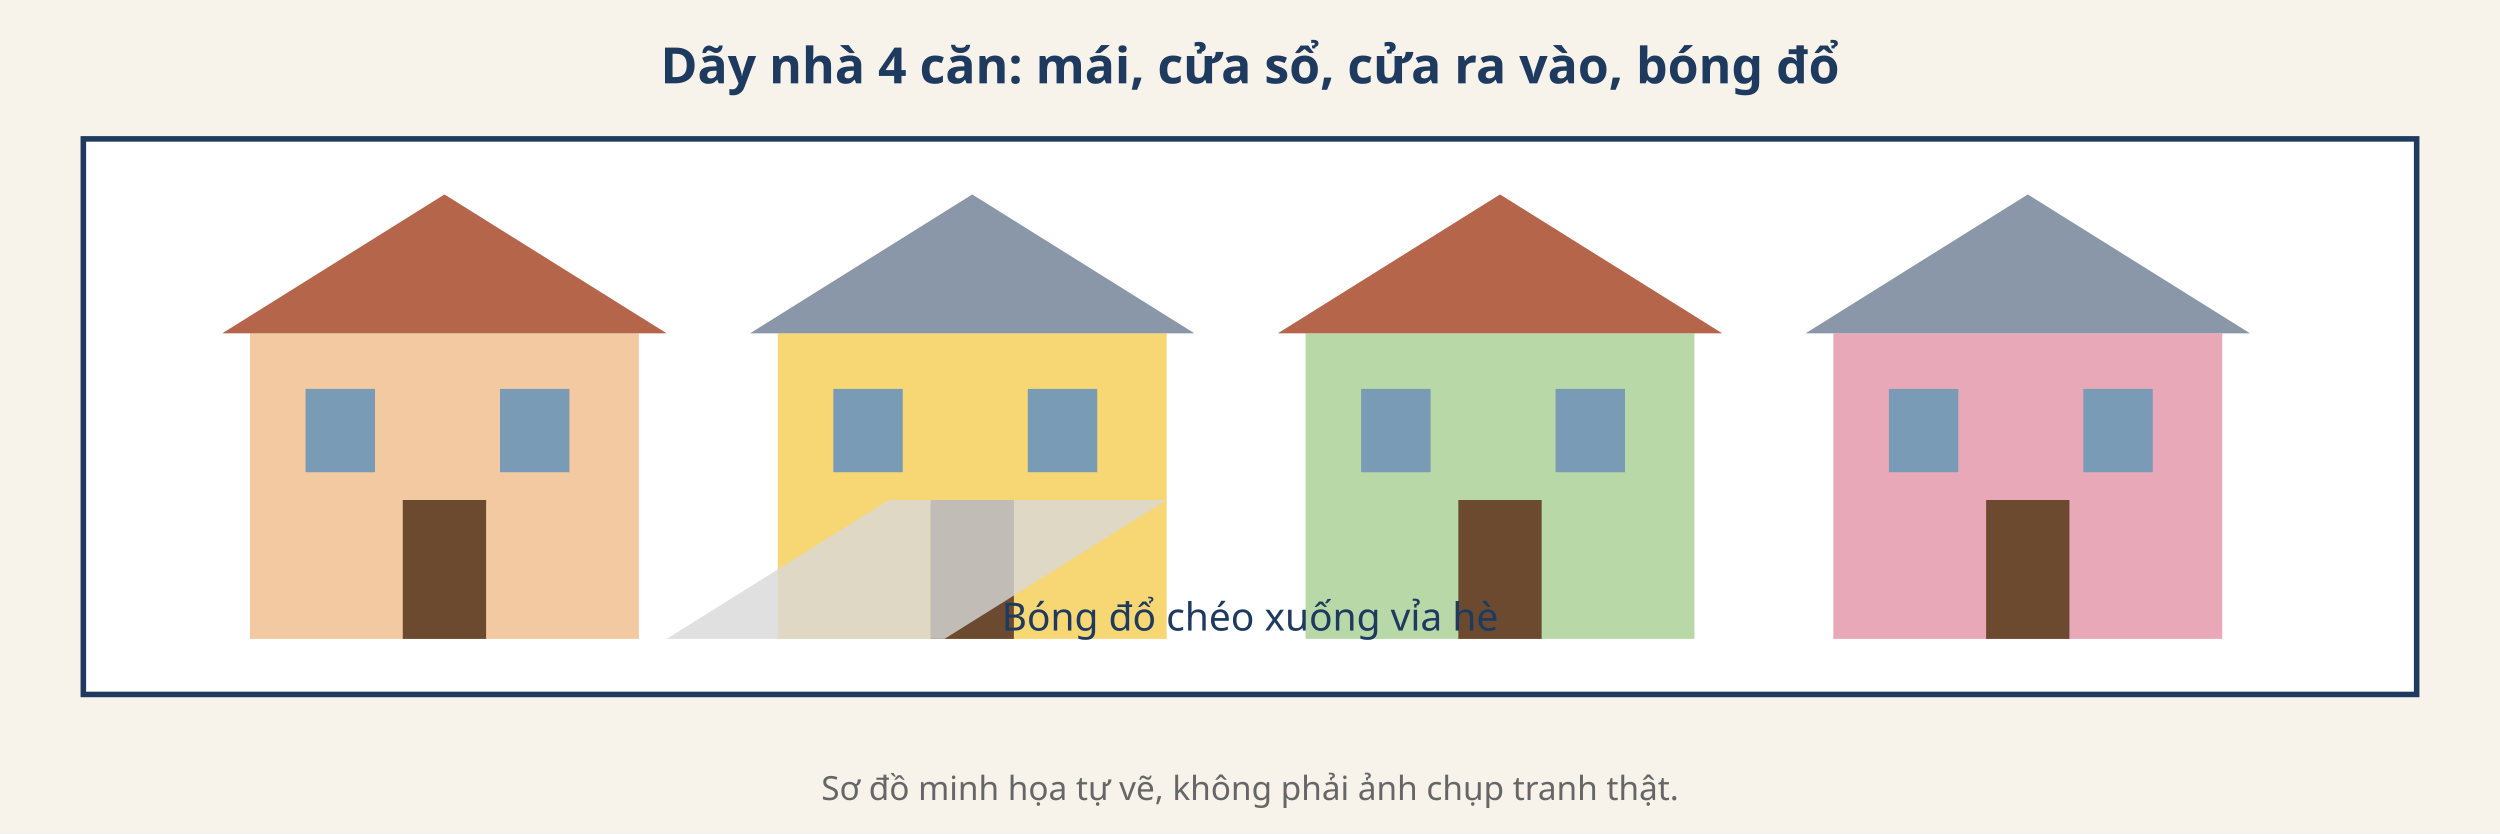
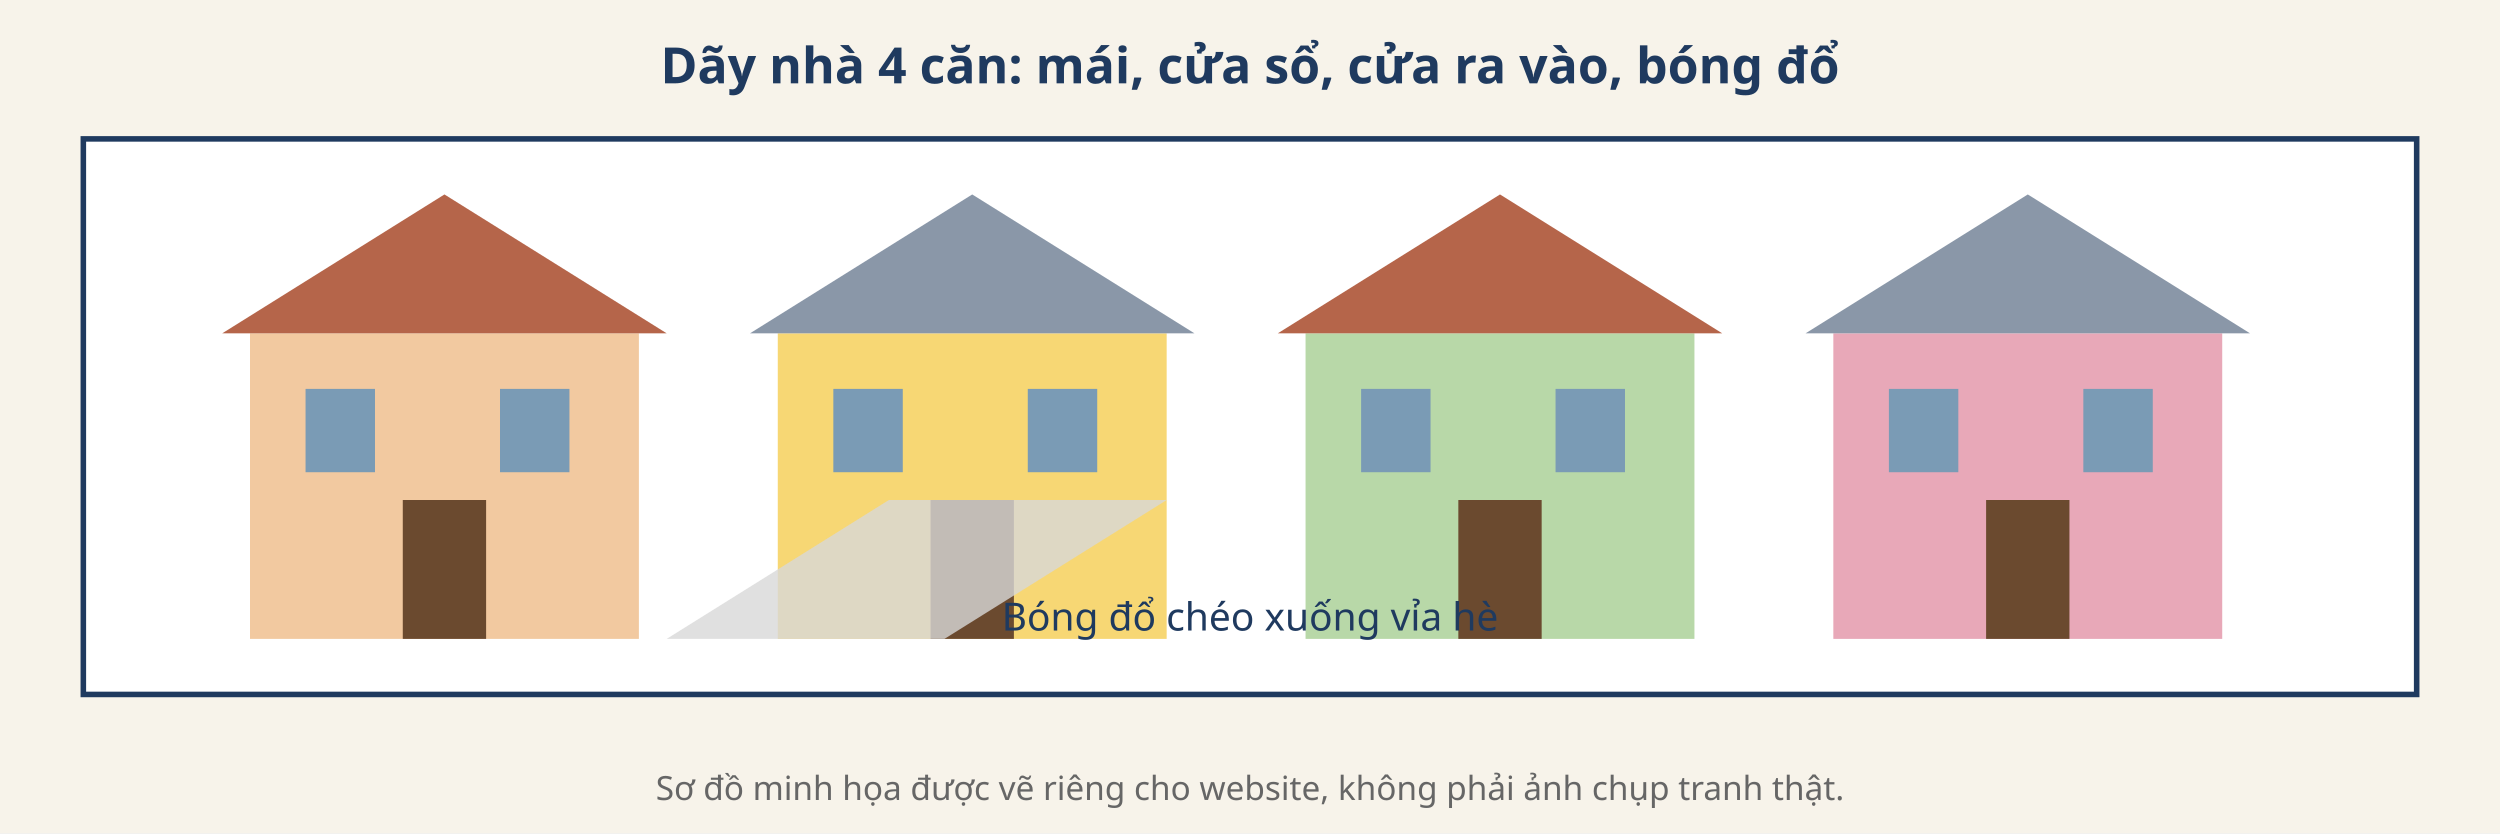
<svg xmlns="http://www.w3.org/2000/svg" width="900" height="300" viewBox="0 0 900 300" role="img" aria-label="Sơ đồ dãy nhà: mái tam giác, cửa sổ, cửa ra vào, bóng đổ chéo">
  <rect width="900" height="300" fill="#f7f3ea" />
  <text x="450" y="30" font-family="sans-serif" font-size="18" font-weight="bold" fill="#1f3a5f" text-anchor="middle">Dãy nhà 4 căn: mái, cửa sổ, cửa ra vào, bóng đổ</text>
  <rect x="30" y="50" width="840" height="200" fill="#ffffff" stroke="#1f3a5f" stroke-width="2" />
  <rect x="90" y="120" width="140" height="110" fill="#f2c9a0" />
  <polygon points="80,120 160,70 240,120" fill="#b5654a" />
  <rect x="110" y="140" width="25" height="30" fill="#7a9bb5" />
  <rect x="180" y="140" width="25" height="30" fill="#7a9bb5" />
  <rect x="145" y="180" width="30" height="50" fill="#6b4a2f" />
  <rect x="280" y="120" width="140" height="110" fill="#f7d774" />
  <polygon points="270,120 350,70 430,120" fill="#8a97a8" />
  <rect x="300" y="140" width="25" height="30" fill="#7a9bb5" />
  <rect x="370" y="140" width="25" height="30" fill="#7a9bb5" />
  <rect x="335" y="180" width="30" height="50" fill="#6b4a2f" />
  <rect x="470" y="120" width="140" height="110" fill="#b8d8a8" />
  <polygon points="460,120 540,70 620,120" fill="#b5654a" />
  <rect x="490" y="140" width="25" height="30" fill="#7a9bb5" />
  <rect x="560" y="140" width="25" height="30" fill="#7a9bb5" />
  <rect x="525" y="180" width="30" height="50" fill="#6b4a2f" />
  <rect x="660" y="120" width="140" height="110" fill="#e8a8b8" />
  <polygon points="650,120 730,70 810,120" fill="#8a97a8" />
  <rect x="680" y="140" width="25" height="30" fill="#7a9bb5" />
  <rect x="750" y="140" width="25" height="30" fill="#7a9bb5" />
  <rect x="715" y="180" width="30" height="50" fill="#6b4a2f" />
  <polygon points="240,230 340,230 420,180 320,180" fill="#d8d8d8" opacity="0.8" />
  <text x="450" y="245" font-family="sans-serif" font-size="14" fill="#1f3a5f" text-anchor="middle" dy="-18">Bóng đổ chéo xuống vỉa hè</text>
-   <text x="450" y="288" font-family="sans-serif" font-size="12" fill="#666666" text-anchor="middle">Sơ đồ minh họa tự vẽ, không phải ảnh chụp tranh thật.</text>
+   <text x="450" y="288" font-family="sans-serif" font-size="12" fill="#666666" text-anchor="middle">Sơ đồ minh họa được vẽ riêng cho website, không phải ảnh chụp tranh thật.</text>
</svg>
